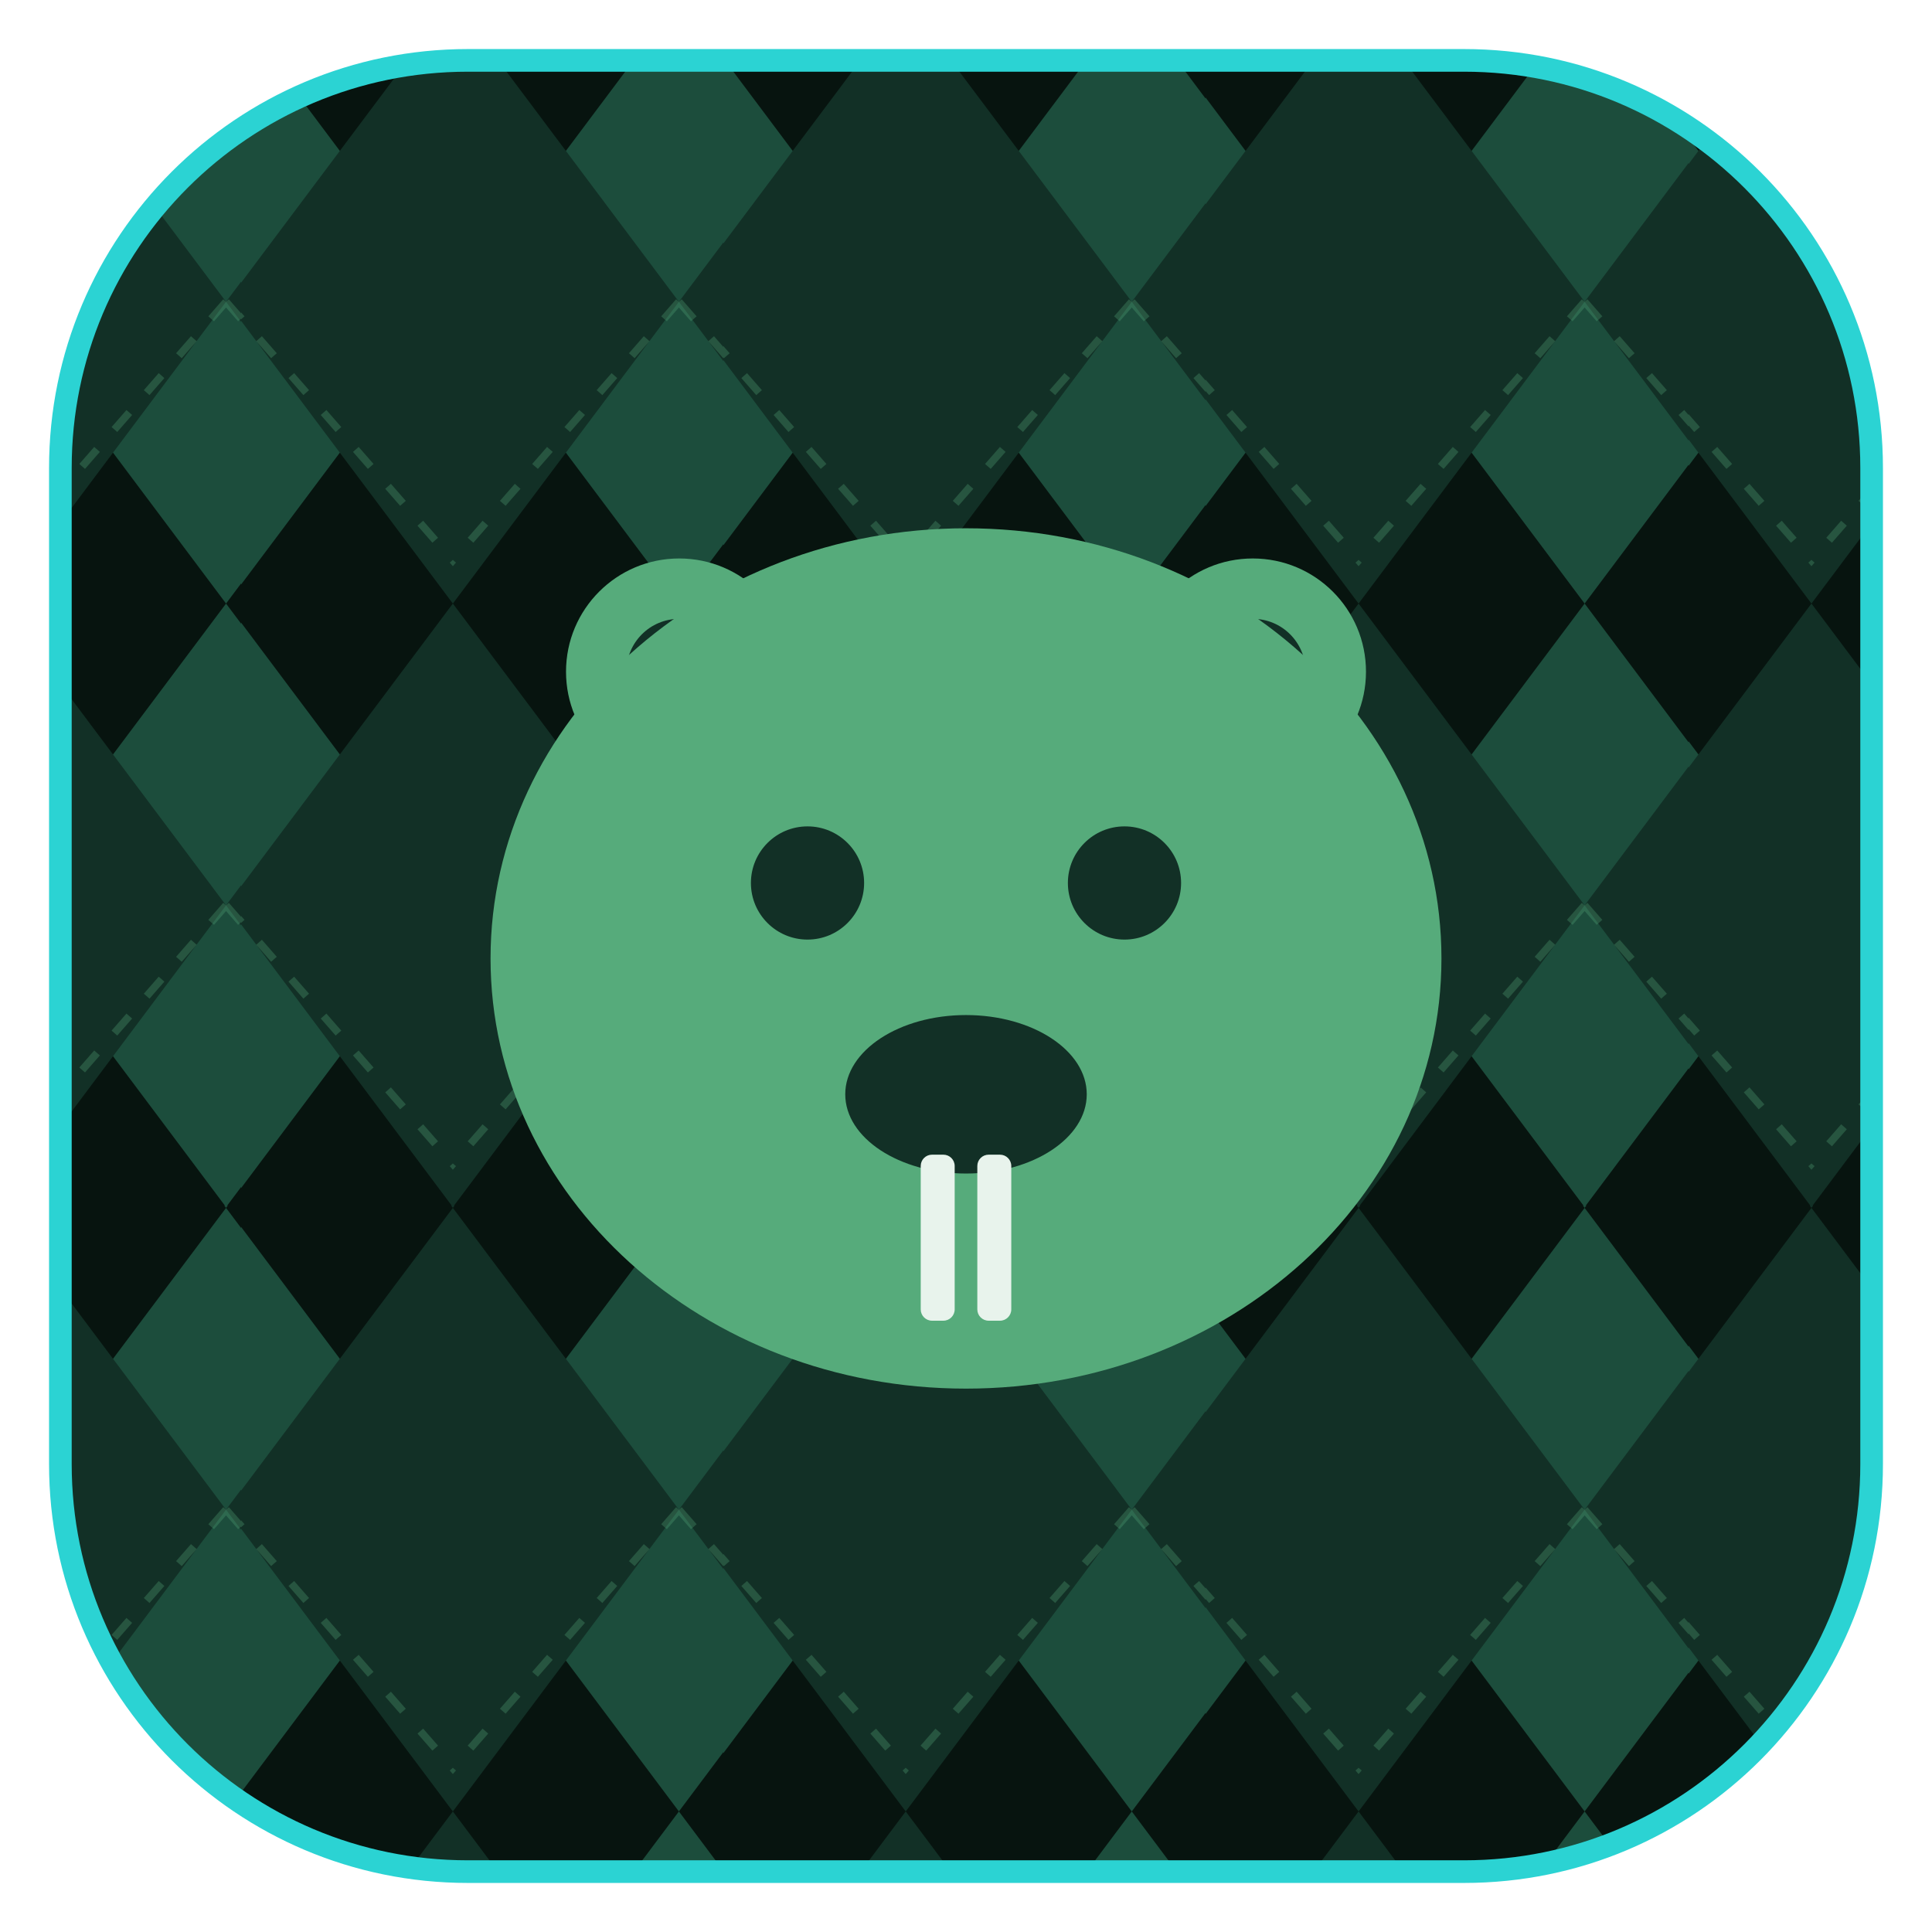
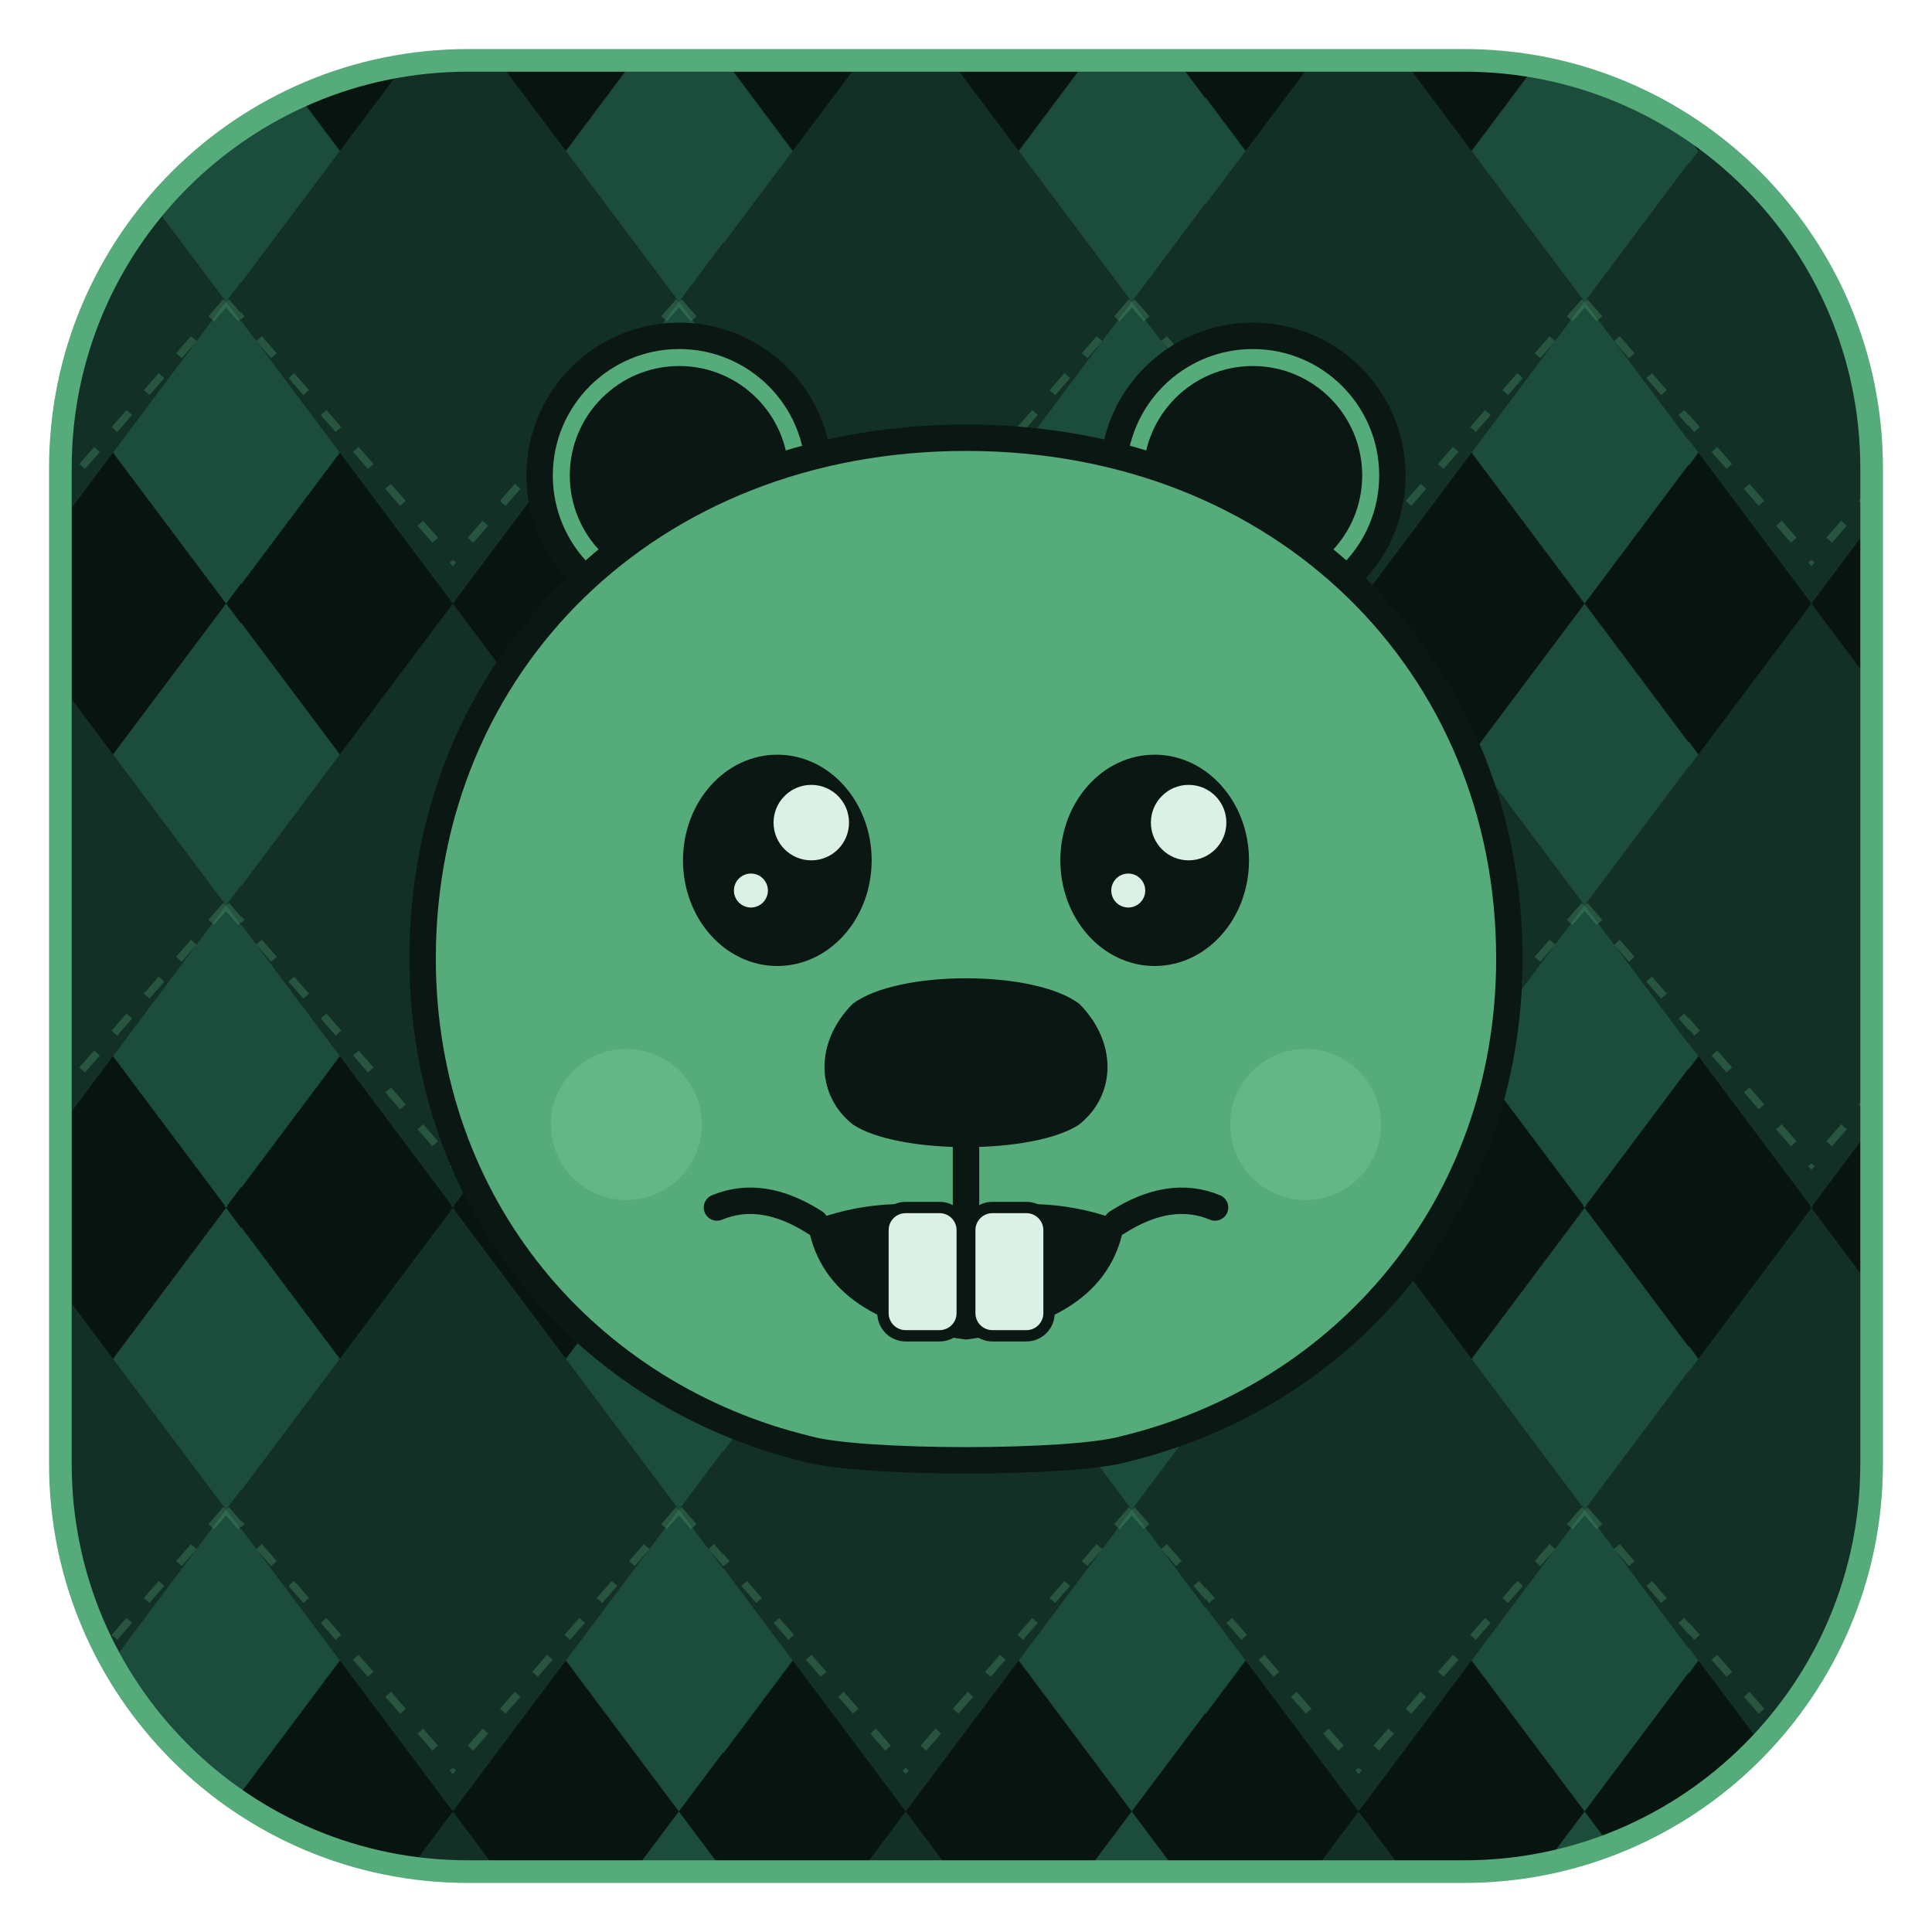
<svg xmlns="http://www.w3.org/2000/svg" viewBox="0 0 512 512" width="512" height="512">
  <defs>
    <clipPath id="tile">
      <rect x="16" y="16" width="480" height="480" rx="108" />
    </clipPath>
    <pattern id="argyle" width="120" height="160" patternUnits="userSpaceOnUse">
      <rect width="120" height="160" fill="#07140F" />
      <polygon points="60,0 120,80 60,160 0,80" fill="#1C4D3C" />
      <polygon points="0,0 60,80 0,160" fill="#123026" />
      <polygon points="120,0 60,80 120,160" fill="#123026" />
      <g stroke="#56AB7B" stroke-width="2" opacity="0.30" stroke-dasharray="6 7">
        <path d="M60 -80 L200 80 M60 -80 L-80 80 M60 80 L200 240 M60 80 L-80 240 M60 240 L200 400 M60 240 L-80 400" />
      </g>
    </pattern>
  </defs>
  <g clip-path="url(#tile)">
    <rect x="16" y="16" width="480" height="480" fill="url(#argyle)" />
  </g>
-   <rect x="16" y="16" width="480" height="480" rx="108" fill="none" stroke="#2BD3D3" stroke-width="6" />
+   <rect x="16" y="16" width="480" height="480" rx="108" fill="none" stroke="#56AB7B" stroke-width="6" />
+   <g stroke-linejoin="round">
+     <circle cx="180" cy="126" r="37" fill="#56AB7B" stroke="#0B1712" stroke-width="7" />
+     <circle cx="332" cy="126" r="37" fill="#56AB7B" stroke="#0B1712" stroke-width="7" />
+     <circle cx="180" cy="126" r="29" fill="#0B1712" />
+     <circle cx="332" cy="126" r="29" fill="#0B1712" />
+     <path d="M256 116 C340 116 400 176 400 254 C400 320 356 370 298 384              C284 388 228 388 214 384 C156 370 112 320 112 254              C112 176 172 116 256 116 Z" fill="#56AB7B" stroke="#0B1712" stroke-width="7" />
+   </g>
  <g>
-     <circle cx="180" cy="178" r="30" fill="#56AB7B" />
-     <circle cx="332" cy="178" r="30" fill="#56AB7B" />
-     <circle cx="180" cy="178" r="14" fill="#123026" />
-     <circle cx="332" cy="178" r="14" fill="#123026" />
-     <ellipse cx="256" cy="254" rx="126" ry="114" fill="#56AB7B" />
-     <circle cx="214" cy="234" r="15" fill="#123026" />
-     <circle cx="298" cy="234" r="15" fill="#123026" />
-     <ellipse cx="256" cy="290" rx="32" ry="21" fill="#123026" />
-     <rect x="244" y="306" width="9" height="44" rx="3" fill="#E8F3EC" />
-     <rect x="259" y="306" width="9" height="44" rx="3" fill="#E8F3EC" />
+     <circle cx="166" cy="298" r="20" fill="#6FBF92" opacity="0.55" />
+     <circle cx="346" cy="298" r="20" fill="#6FBF92" opacity="0.55" />
+     <ellipse cx="206" cy="228" rx="25" ry="28" fill="#0B1712" />
+     <ellipse cx="306" cy="228" rx="25" ry="28" fill="#0B1712" />
+     <circle cx="215" cy="218" r="10" fill="#DCF1E6" />
+     <circle cx="315" cy="218" r="10" fill="#DCF1E6" />
+     <circle cx="199" cy="236" r="4.5" fill="#DCF1E6" />
+     <circle cx="299" cy="236" r="4.5" fill="#DCF1E6" />
+     <path d="M226 266 C238 257 274 257 286 266 C296 276 296 290 286 298              C274 306 238 306 226 298 C216 290 216 276 226 266 Z" fill="#0B1712" />
+     <path d="M256 304 L256 322" fill="none" stroke="#0B1712" stroke-width="7" stroke-linecap="round" />
+     <path d="M214 324 Q234 316 256 321 Q278 316 298 324 Q294 350 256 355 Q218 350 214 324 Z" fill="#0B1712" />
+     <g fill="none" stroke="#0B1712" stroke-width="7" stroke-linecap="round">
+       <path d="M216 324 Q202 315 190 320" />
+       <path d="M296 324 Q310 315 322 320" />
+     </g>
+     <rect x="234" y="320" width="21" height="34" rx="6" fill="#DCF1E6" stroke="#0B1712" stroke-width="3" />
+     <rect x="257" y="320" width="21" height="34" rx="6" fill="#DCF1E6" stroke="#0B1712" stroke-width="3" />
  </g>
</svg>
